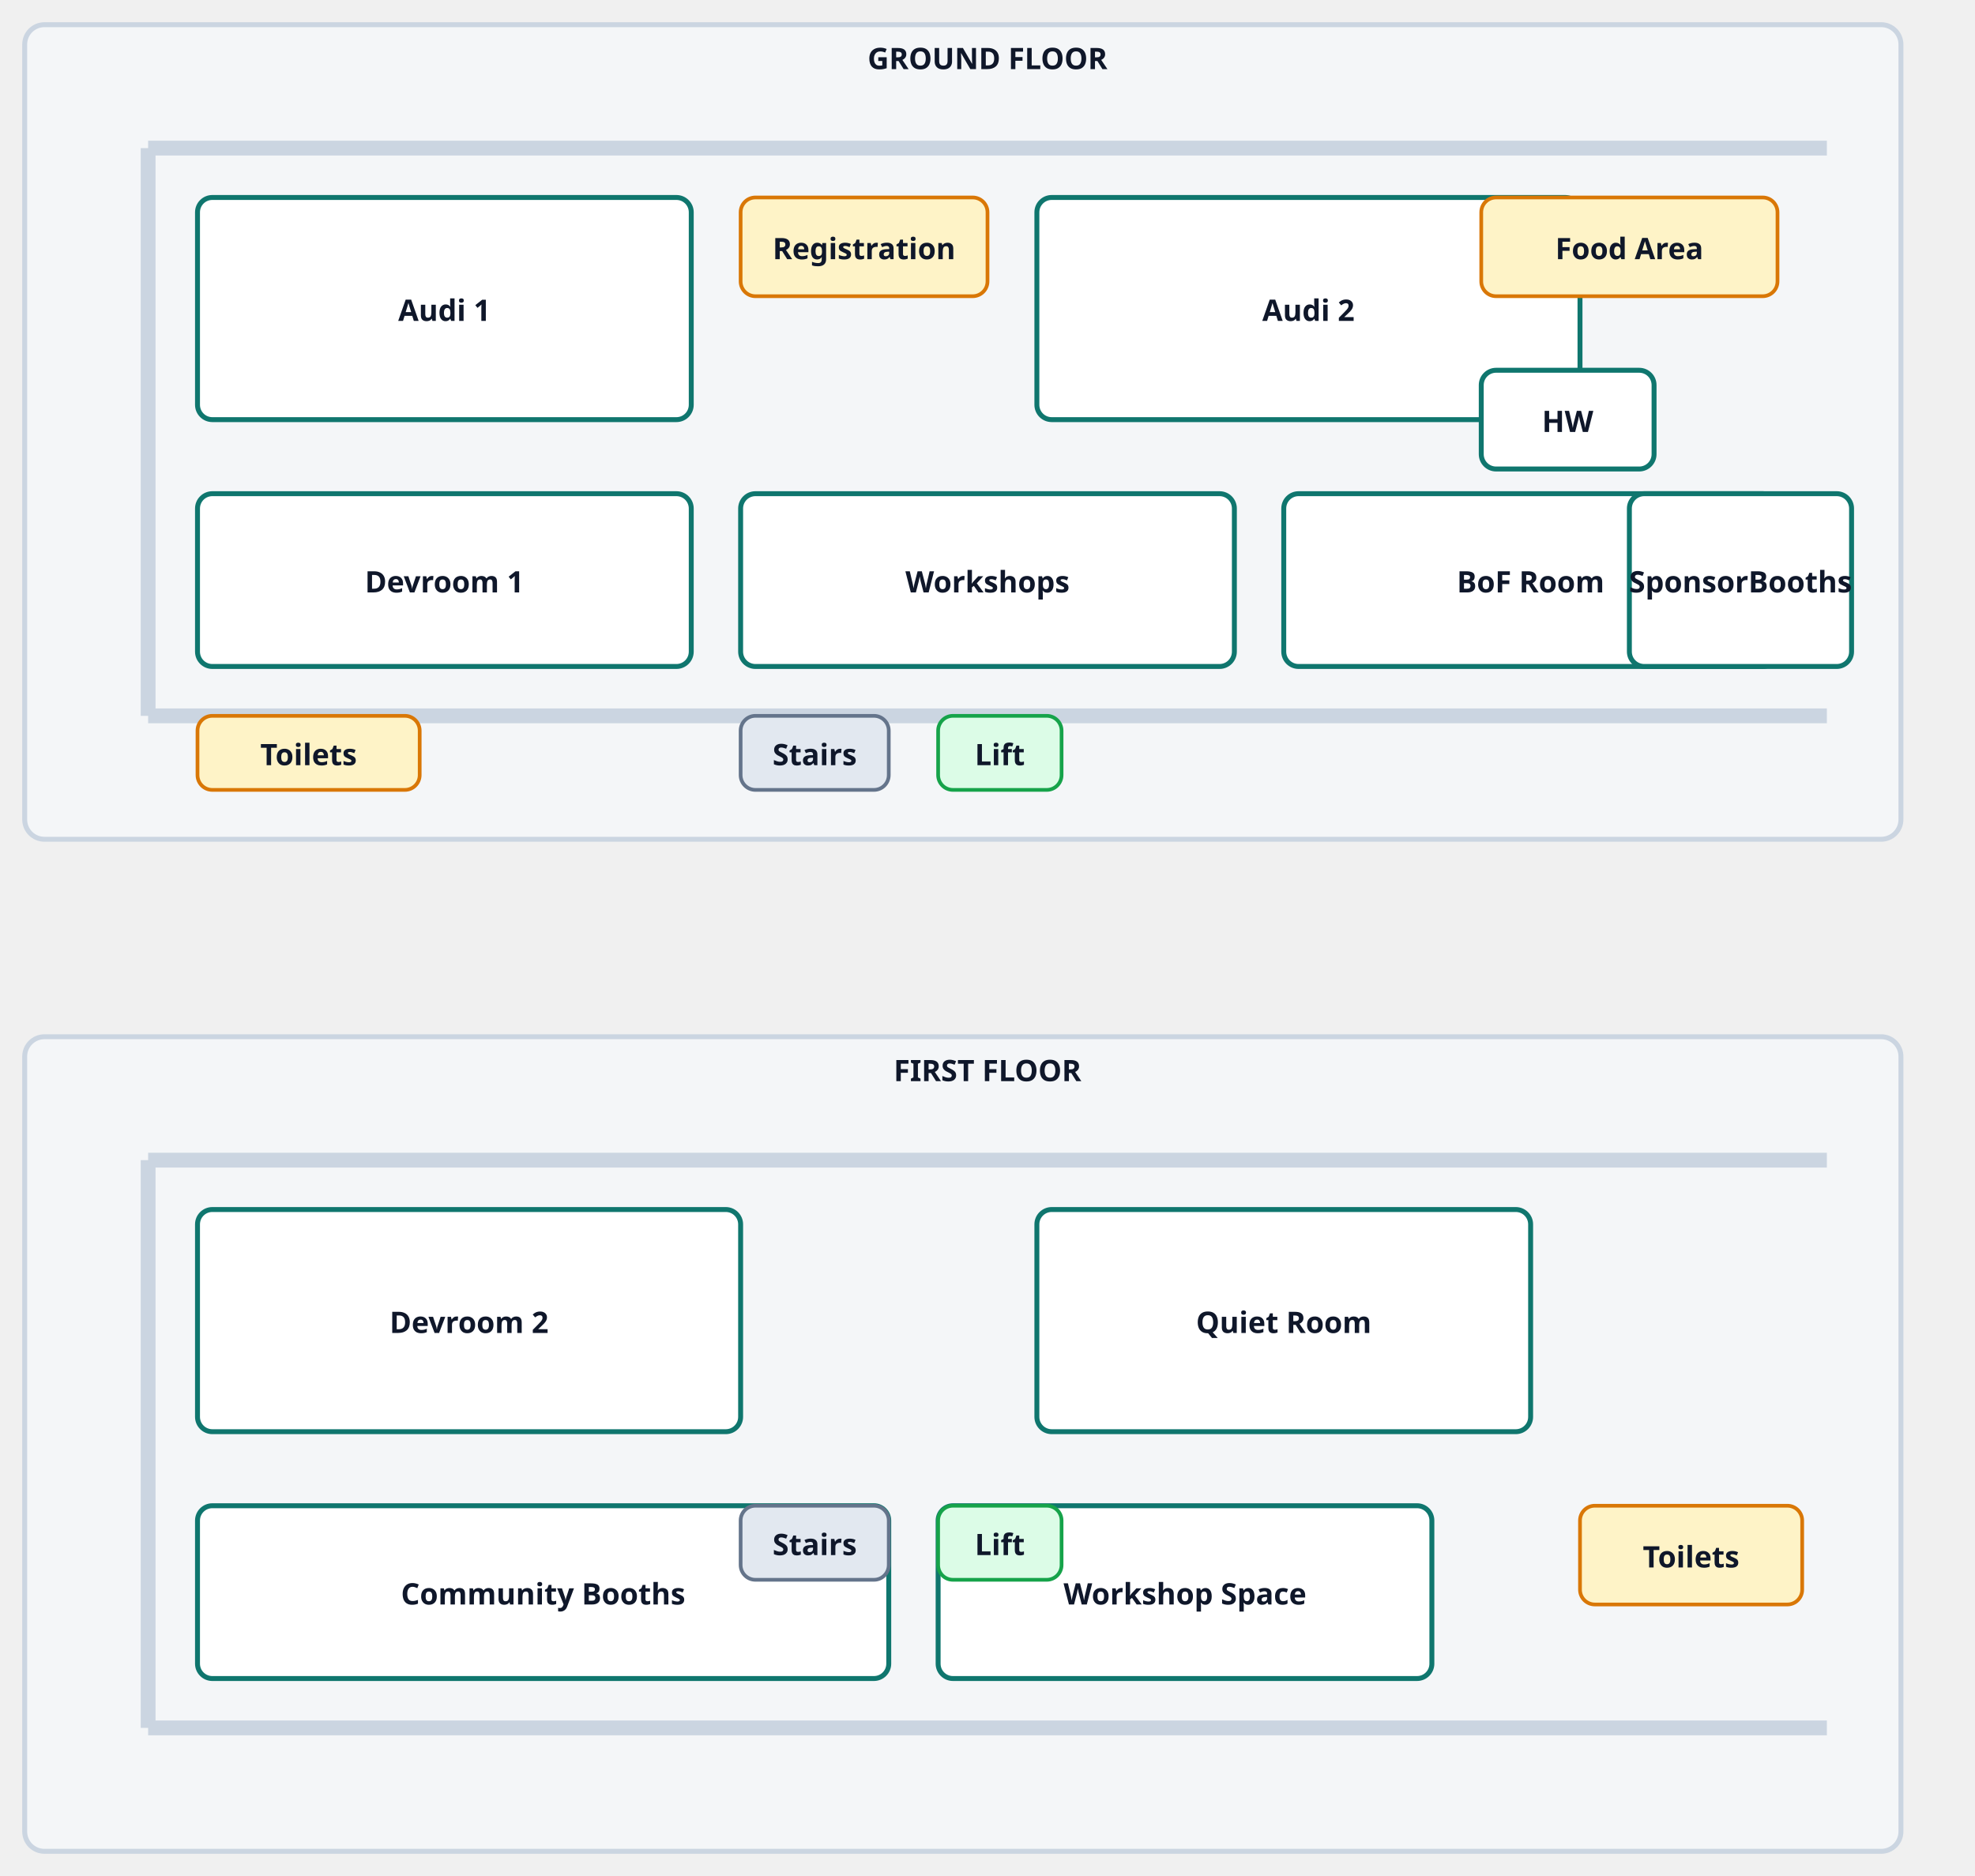
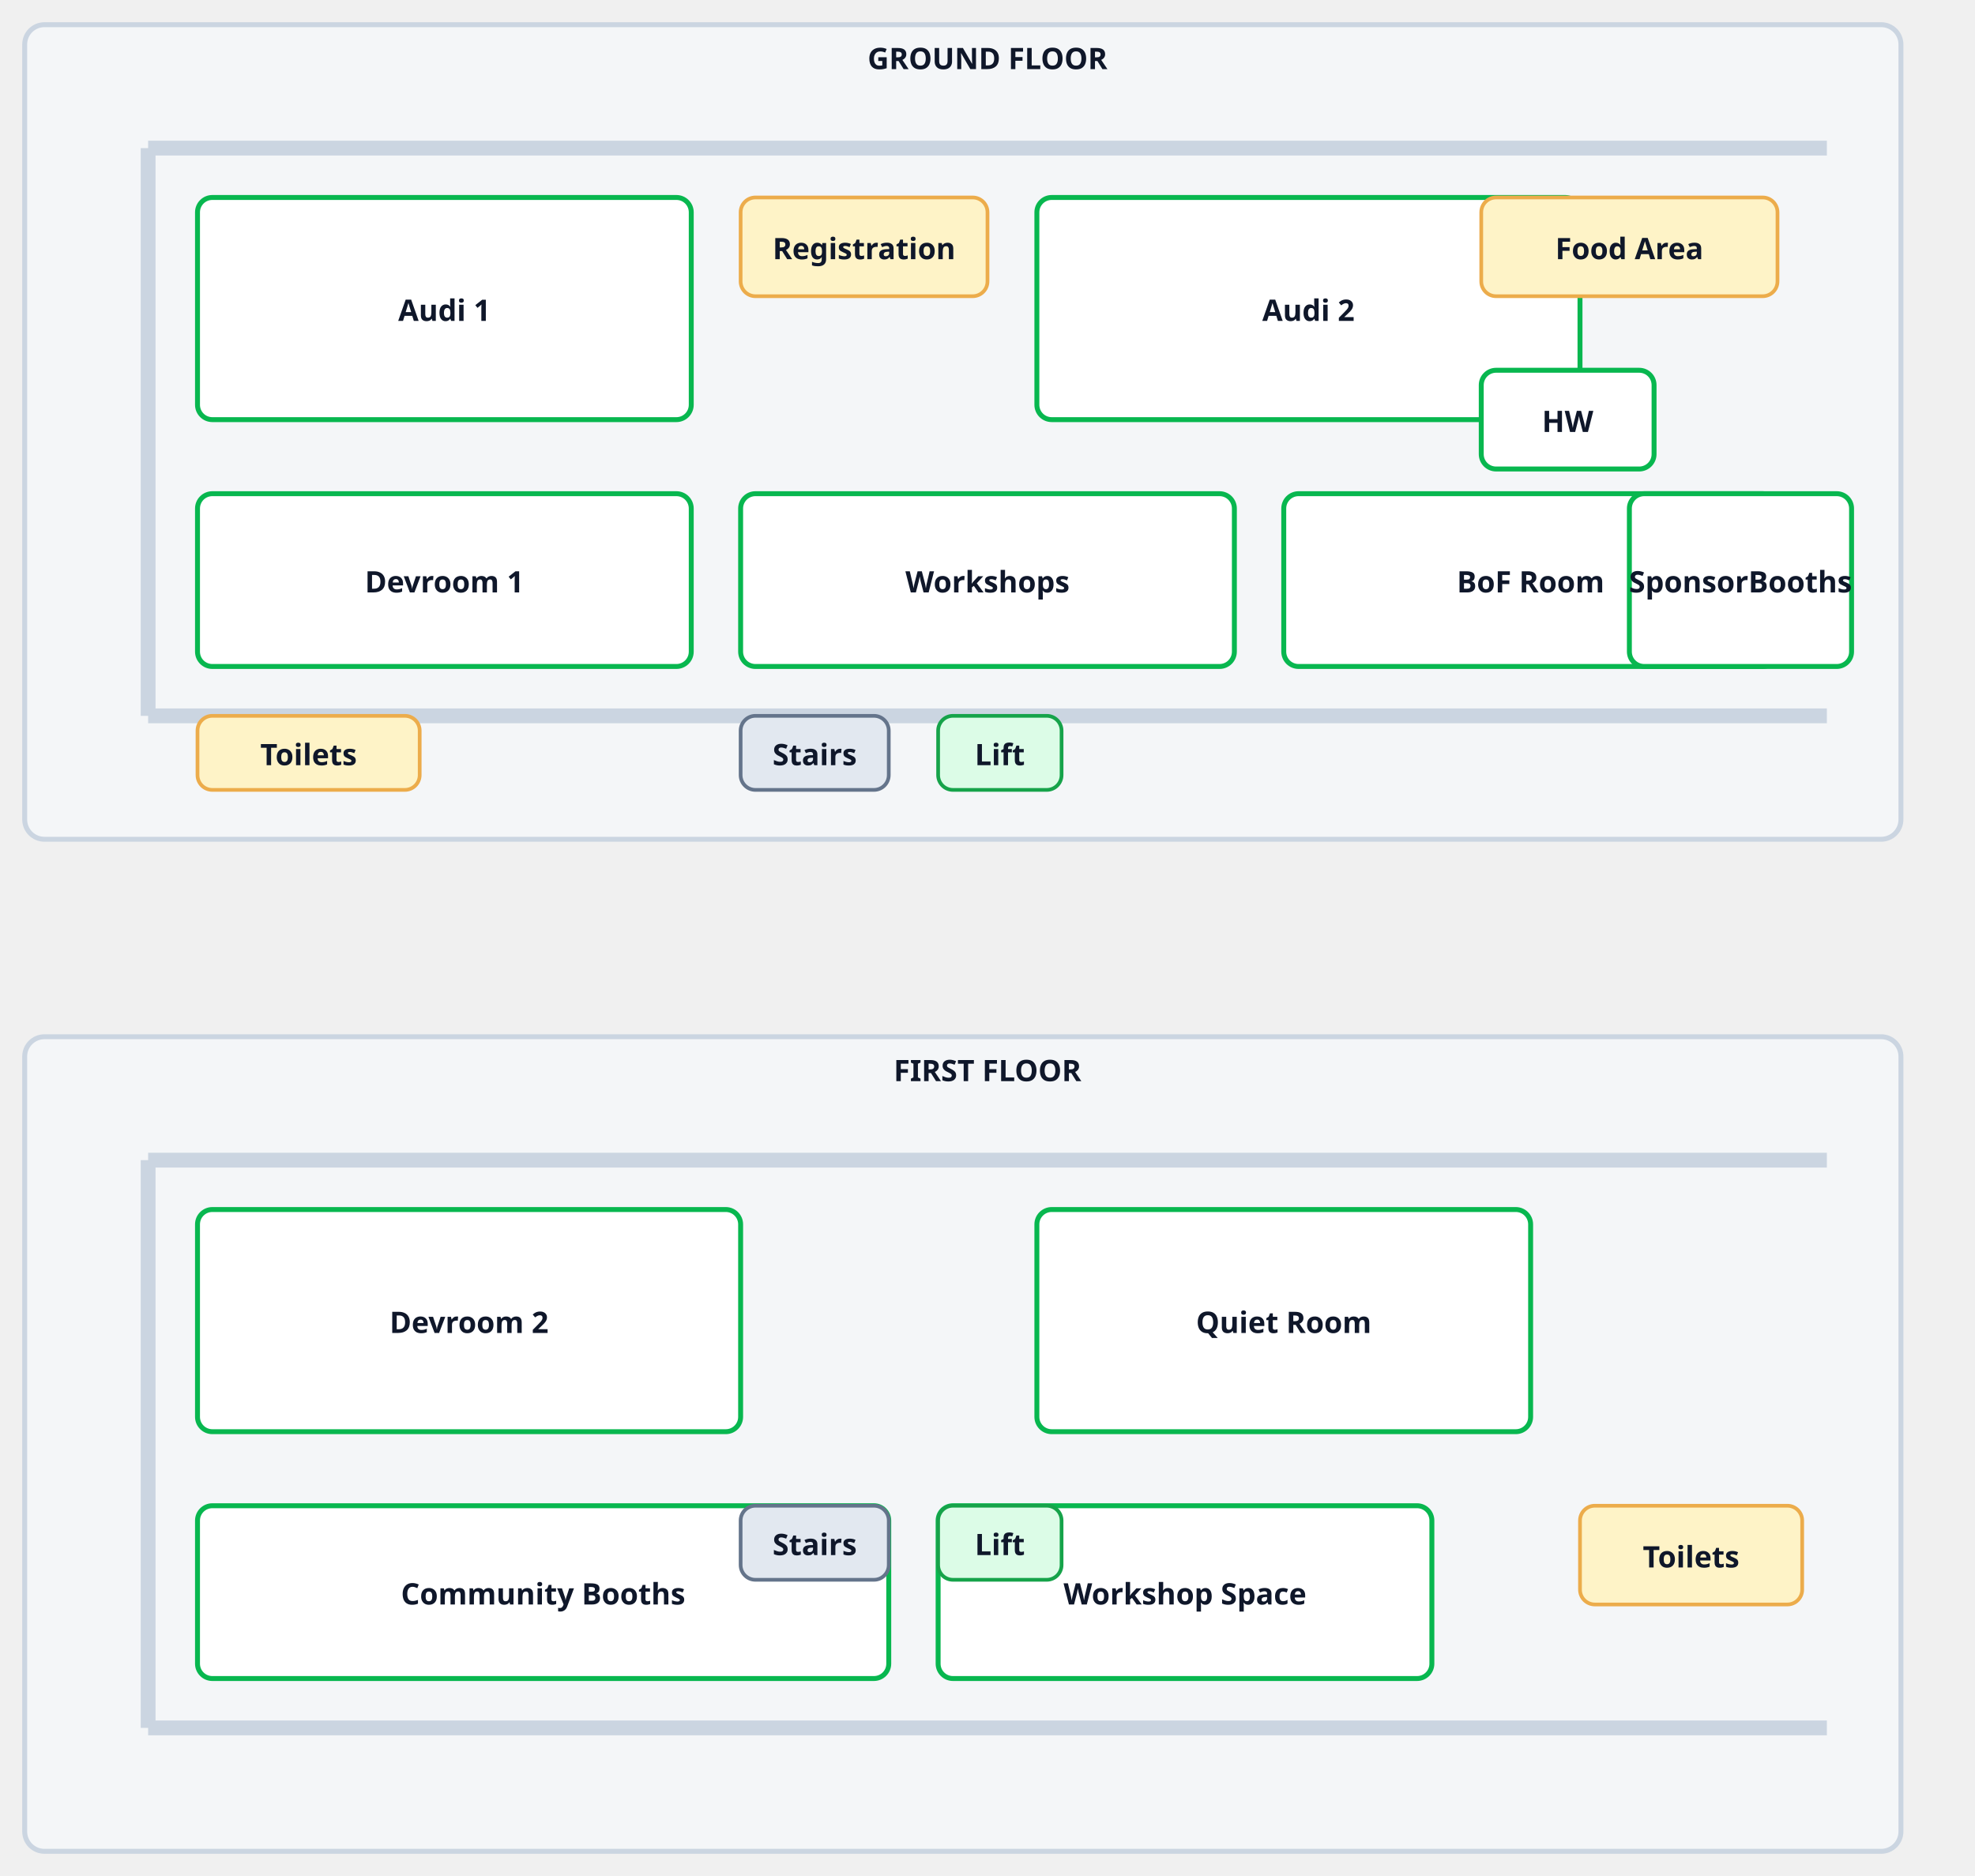
<svg xmlns="http://www.w3.org/2000/svg" viewBox="0 0 800 760" role="img" aria-label="Synthetic two-floor venue map">
  <style>
    .floor { fill: #f4f6f8; stroke: #cbd5e1; stroke-width: 2; }
-     .room { fill: #ffffff; stroke: #0f766e; stroke-width: 2; }
+     .room { fill: #ffffff; stroke: #08b74f; stroke-width: 2; }
    .room-label { font: 600 12px sans-serif; fill: #0f172a; text-anchor: middle; }
-     .amenity { fill: #fef3c7; stroke: #d97706; stroke-width: 1.5; }
+     .amenity { fill: #fef3c7; stroke: #ecac4b; stroke-width: 1.5; }
    .corridor { stroke: #cbd5e1; stroke-width: 6; fill: none; }
    .stairs { fill: #e2e8f0; stroke: #64748b; stroke-width: 1.5; }
    .lift { fill: #dcfce7; stroke: #16a34a; stroke-width: 1.5; }
  </style>
  <g id="floor-ground">
    <rect class="floor" x="10" y="10" width="760" height="330" rx="8" />
    <path class="corridor" d="M 60 60 H 740 M 60 290 H 740 M 60 60 V 290" />
    <text class="room-label" x="400" y="28">GROUND FLOOR</text>
    <g id="room-audi-1">
      <rect class="room" x="80" y="80" width="200" height="90" rx="6" />
      <text class="room-label" x="180" y="130">Audi 1</text>
    </g>
    <g id="room-audi-2">
      <rect class="room" x="420" y="80" width="220" height="90" rx="6" />
      <text class="room-label" x="530" y="130">Audi 2</text>
    </g>
    <g id="room-devroom-1">
      <rect class="room" x="80" y="200" width="200" height="70" rx="6" />
      <text class="room-label" x="180" y="240">Devroom 1</text>
    </g>
    <g id="room-workshops">
      <rect class="room" x="300" y="200" width="200" height="70" rx="6" />
      <text class="room-label" x="400" y="240">Workshops</text>
    </g>
    <g id="room-bof">
      <rect class="room" x="520" y="200" width="200" height="70" rx="6" />
      <text class="room-label" x="620" y="240">BoF Room</text>
    </g>
    <g id="amenity-registration">
      <rect class="amenity" x="300" y="80" width="100" height="40" rx="6" />
      <text class="room-label" x="350" y="105">Registration</text>
    </g>
    <g id="amenity-food-ground">
      <rect class="amenity" x="600" y="80" width="120" height="40" rx="6" />
      <text class="room-label" x="660" y="105">Food Area</text>
    </g>
    <g id="area-sponsor-booths">
      <rect class="room" x="660" y="200" width="90" height="70" rx="6" />
      <text class="room-label" x="705" y="240">Sponsor<br />Booths</text>
    </g>
    <g id="area-hw-showcase">
      <rect class="room" x="600" y="150" width="70" height="40" rx="6" />
      <text class="room-label" x="635" y="175">HW</text>
    </g>
    <g id="amenity-toilets-ground">
      <rect class="amenity" x="80" y="290" width="90" height="30" rx="6" />
      <text class="room-label" x="125" y="310">Toilets</text>
    </g>
    <g id="amenity-stairs-ground">
      <rect class="stairs" x="300" y="290" width="60" height="30" rx="6" />
      <text class="room-label" x="330" y="310">Stairs</text>
    </g>
    <g id="amenity-lift-ground">
      <rect class="lift" x="380" y="290" width="50" height="30" rx="6" />
      <text class="room-label" x="405" y="310">Lift</text>
    </g>
  </g>
  <g id="floor-first">
    <rect class="floor" x="10" y="420" width="760" height="330" rx="8" />
    <path class="corridor" d="M 60 470 H 740 M 60 700 H 740 M 60 470 V 700" />
    <text class="room-label" x="400" y="438">FIRST FLOOR</text>
    <g id="room-devroom-2">
      <rect class="room" x="80" y="490" width="220" height="90" rx="6" />
      <text class="room-label" x="190" y="540">Devroom 2</text>
    </g>
    <g id="room-quiet">
      <rect class="room" x="420" y="490" width="200" height="90" rx="6" />
      <text class="room-label" x="520" y="540">Quiet Room</text>
    </g>
    <g id="area-community-booths">
      <rect class="room" x="80" y="610" width="280" height="70" rx="6" />
      <text class="room-label" x="220" y="650">Community Booths</text>
    </g>
    <g id="room-workshop-space">
      <rect class="room" x="380" y="610" width="200" height="70" rx="6" />
      <text class="room-label" x="480" y="650">Workshop Space</text>
    </g>
    <g id="amenity-toilets-first">
      <rect class="amenity" x="640" y="610" width="90" height="40" rx="6" />
      <text class="room-label" x="685" y="635">Toilets</text>
    </g>
    <g id="amenity-stairs-first">
      <rect class="stairs" x="300" y="610" width="60" height="30" rx="6" />
      <text class="room-label" x="330" y="630">Stairs</text>
    </g>
    <g id="amenity-lift-first">
      <rect class="lift" x="380" y="610" width="50" height="30" rx="6" />
      <text class="room-label" x="405" y="630">Lift</text>
    </g>
  </g>
</svg>
